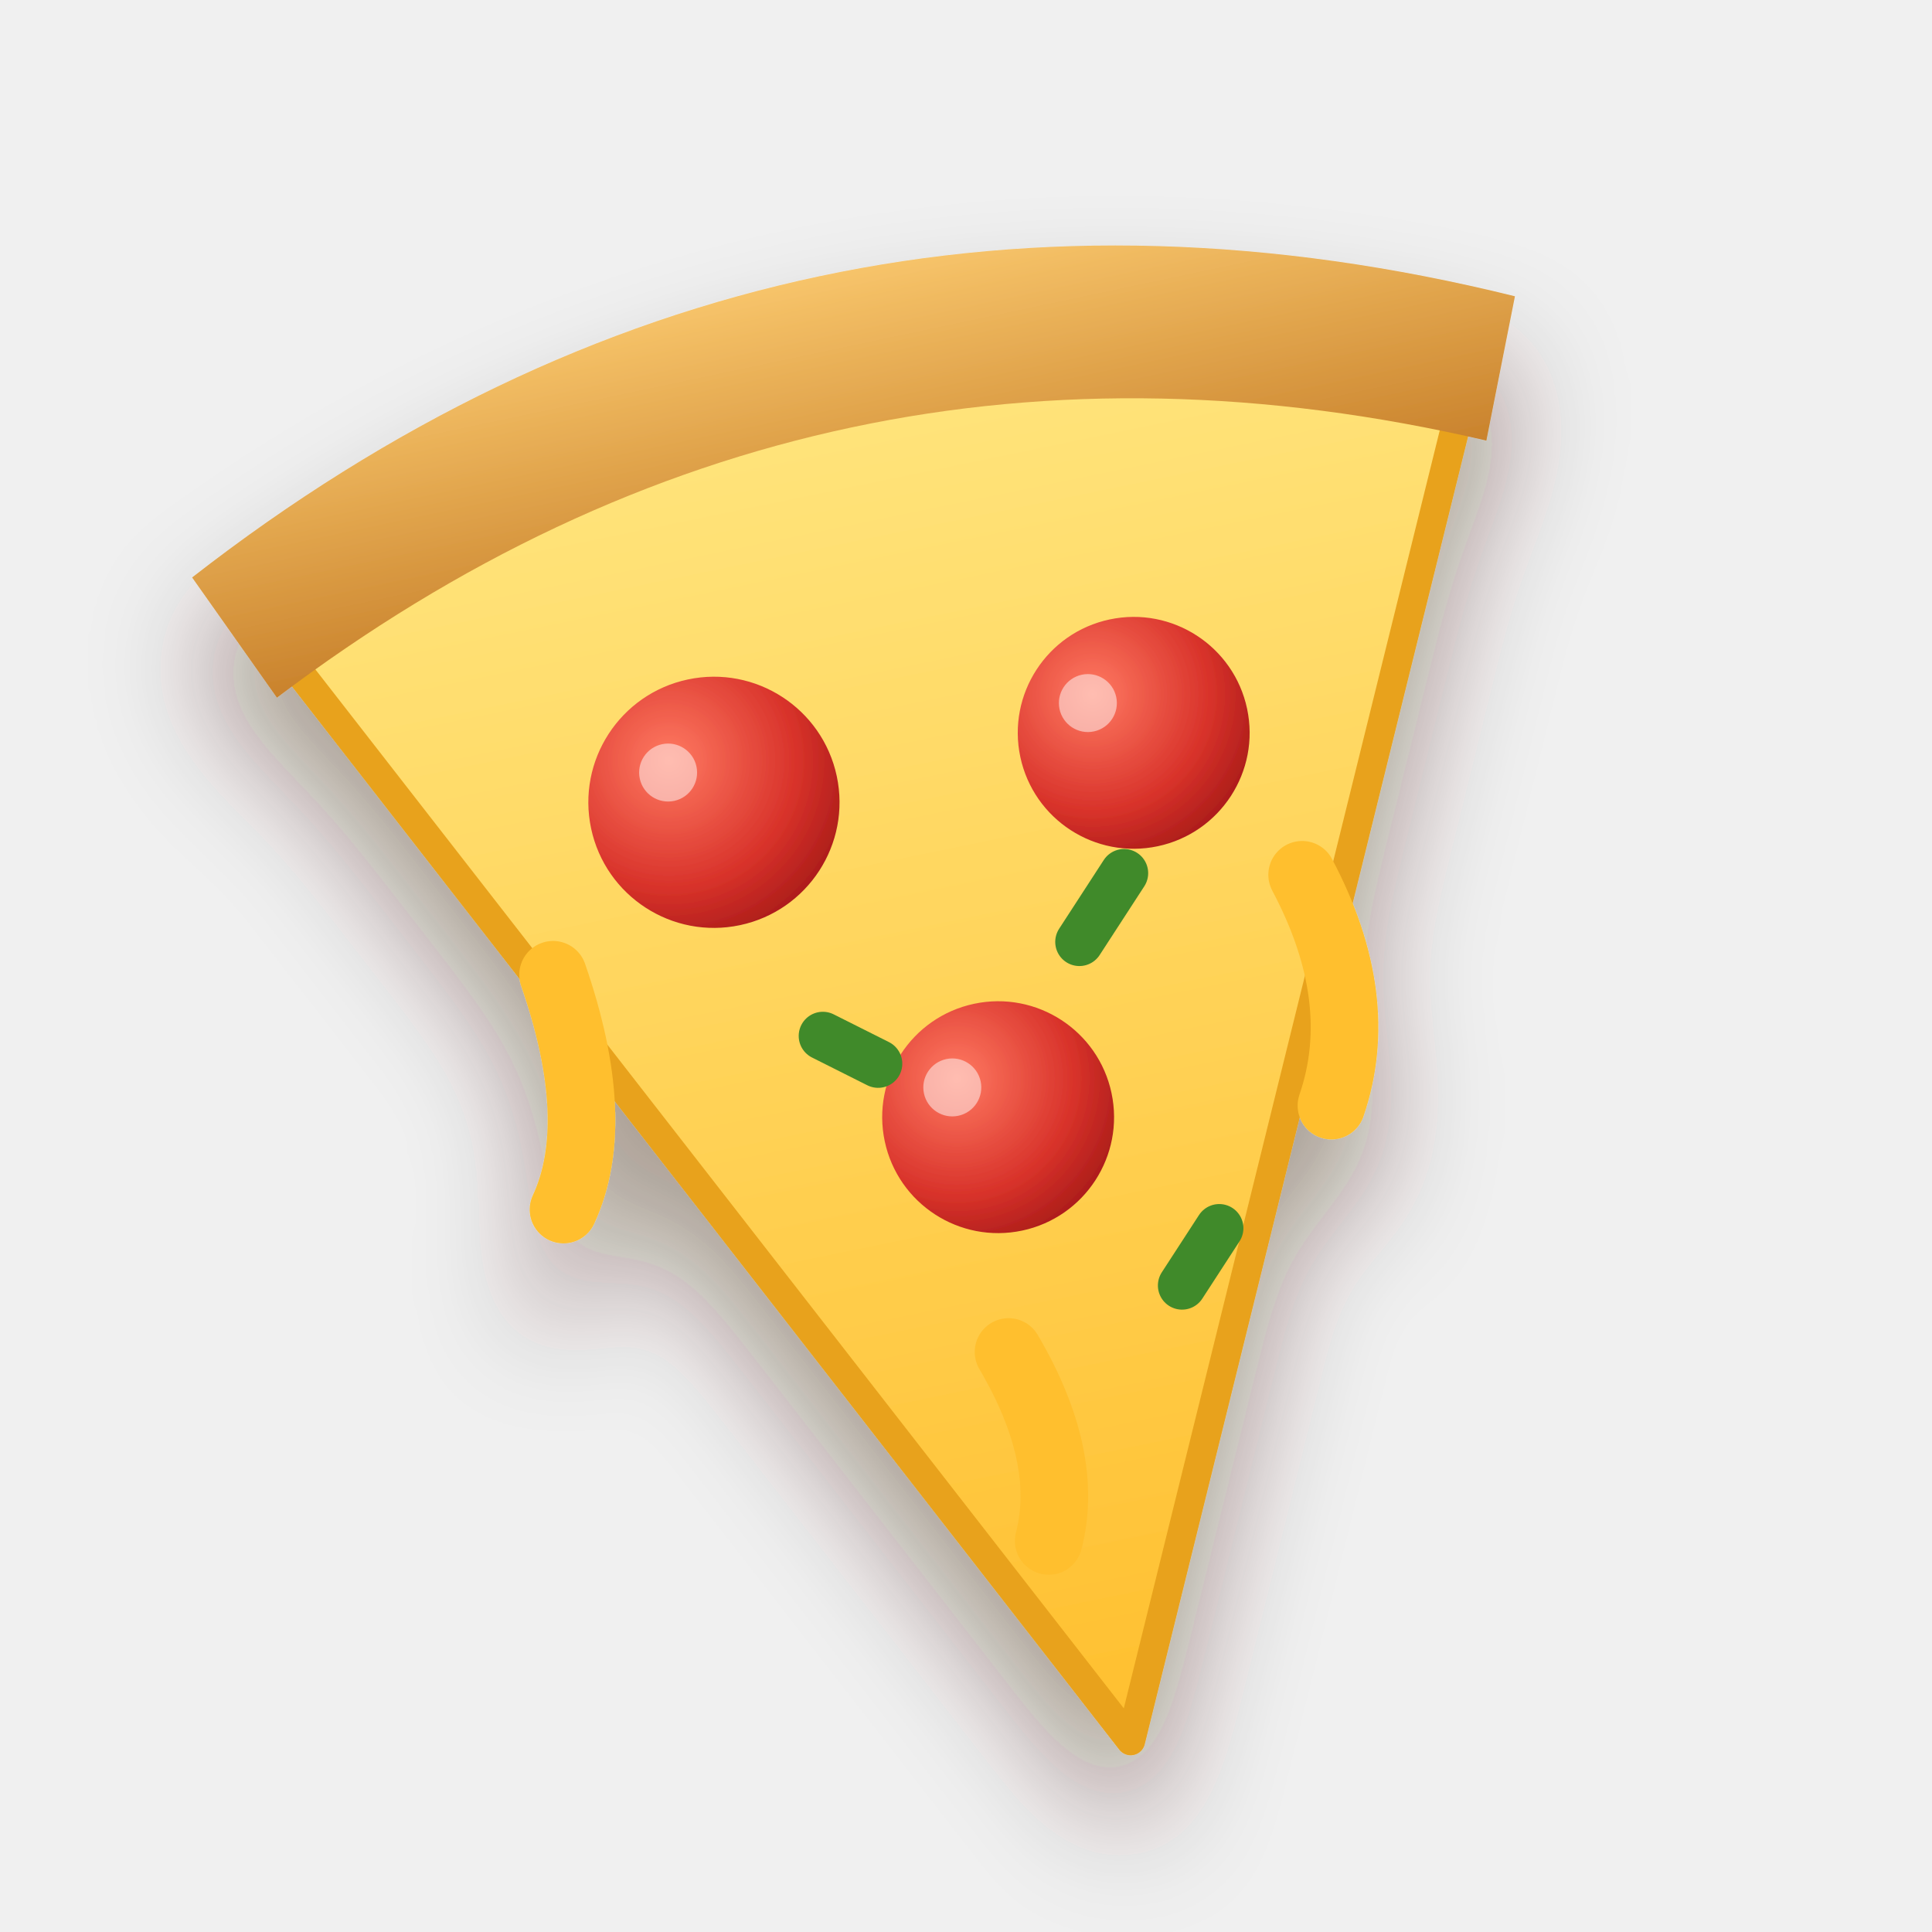
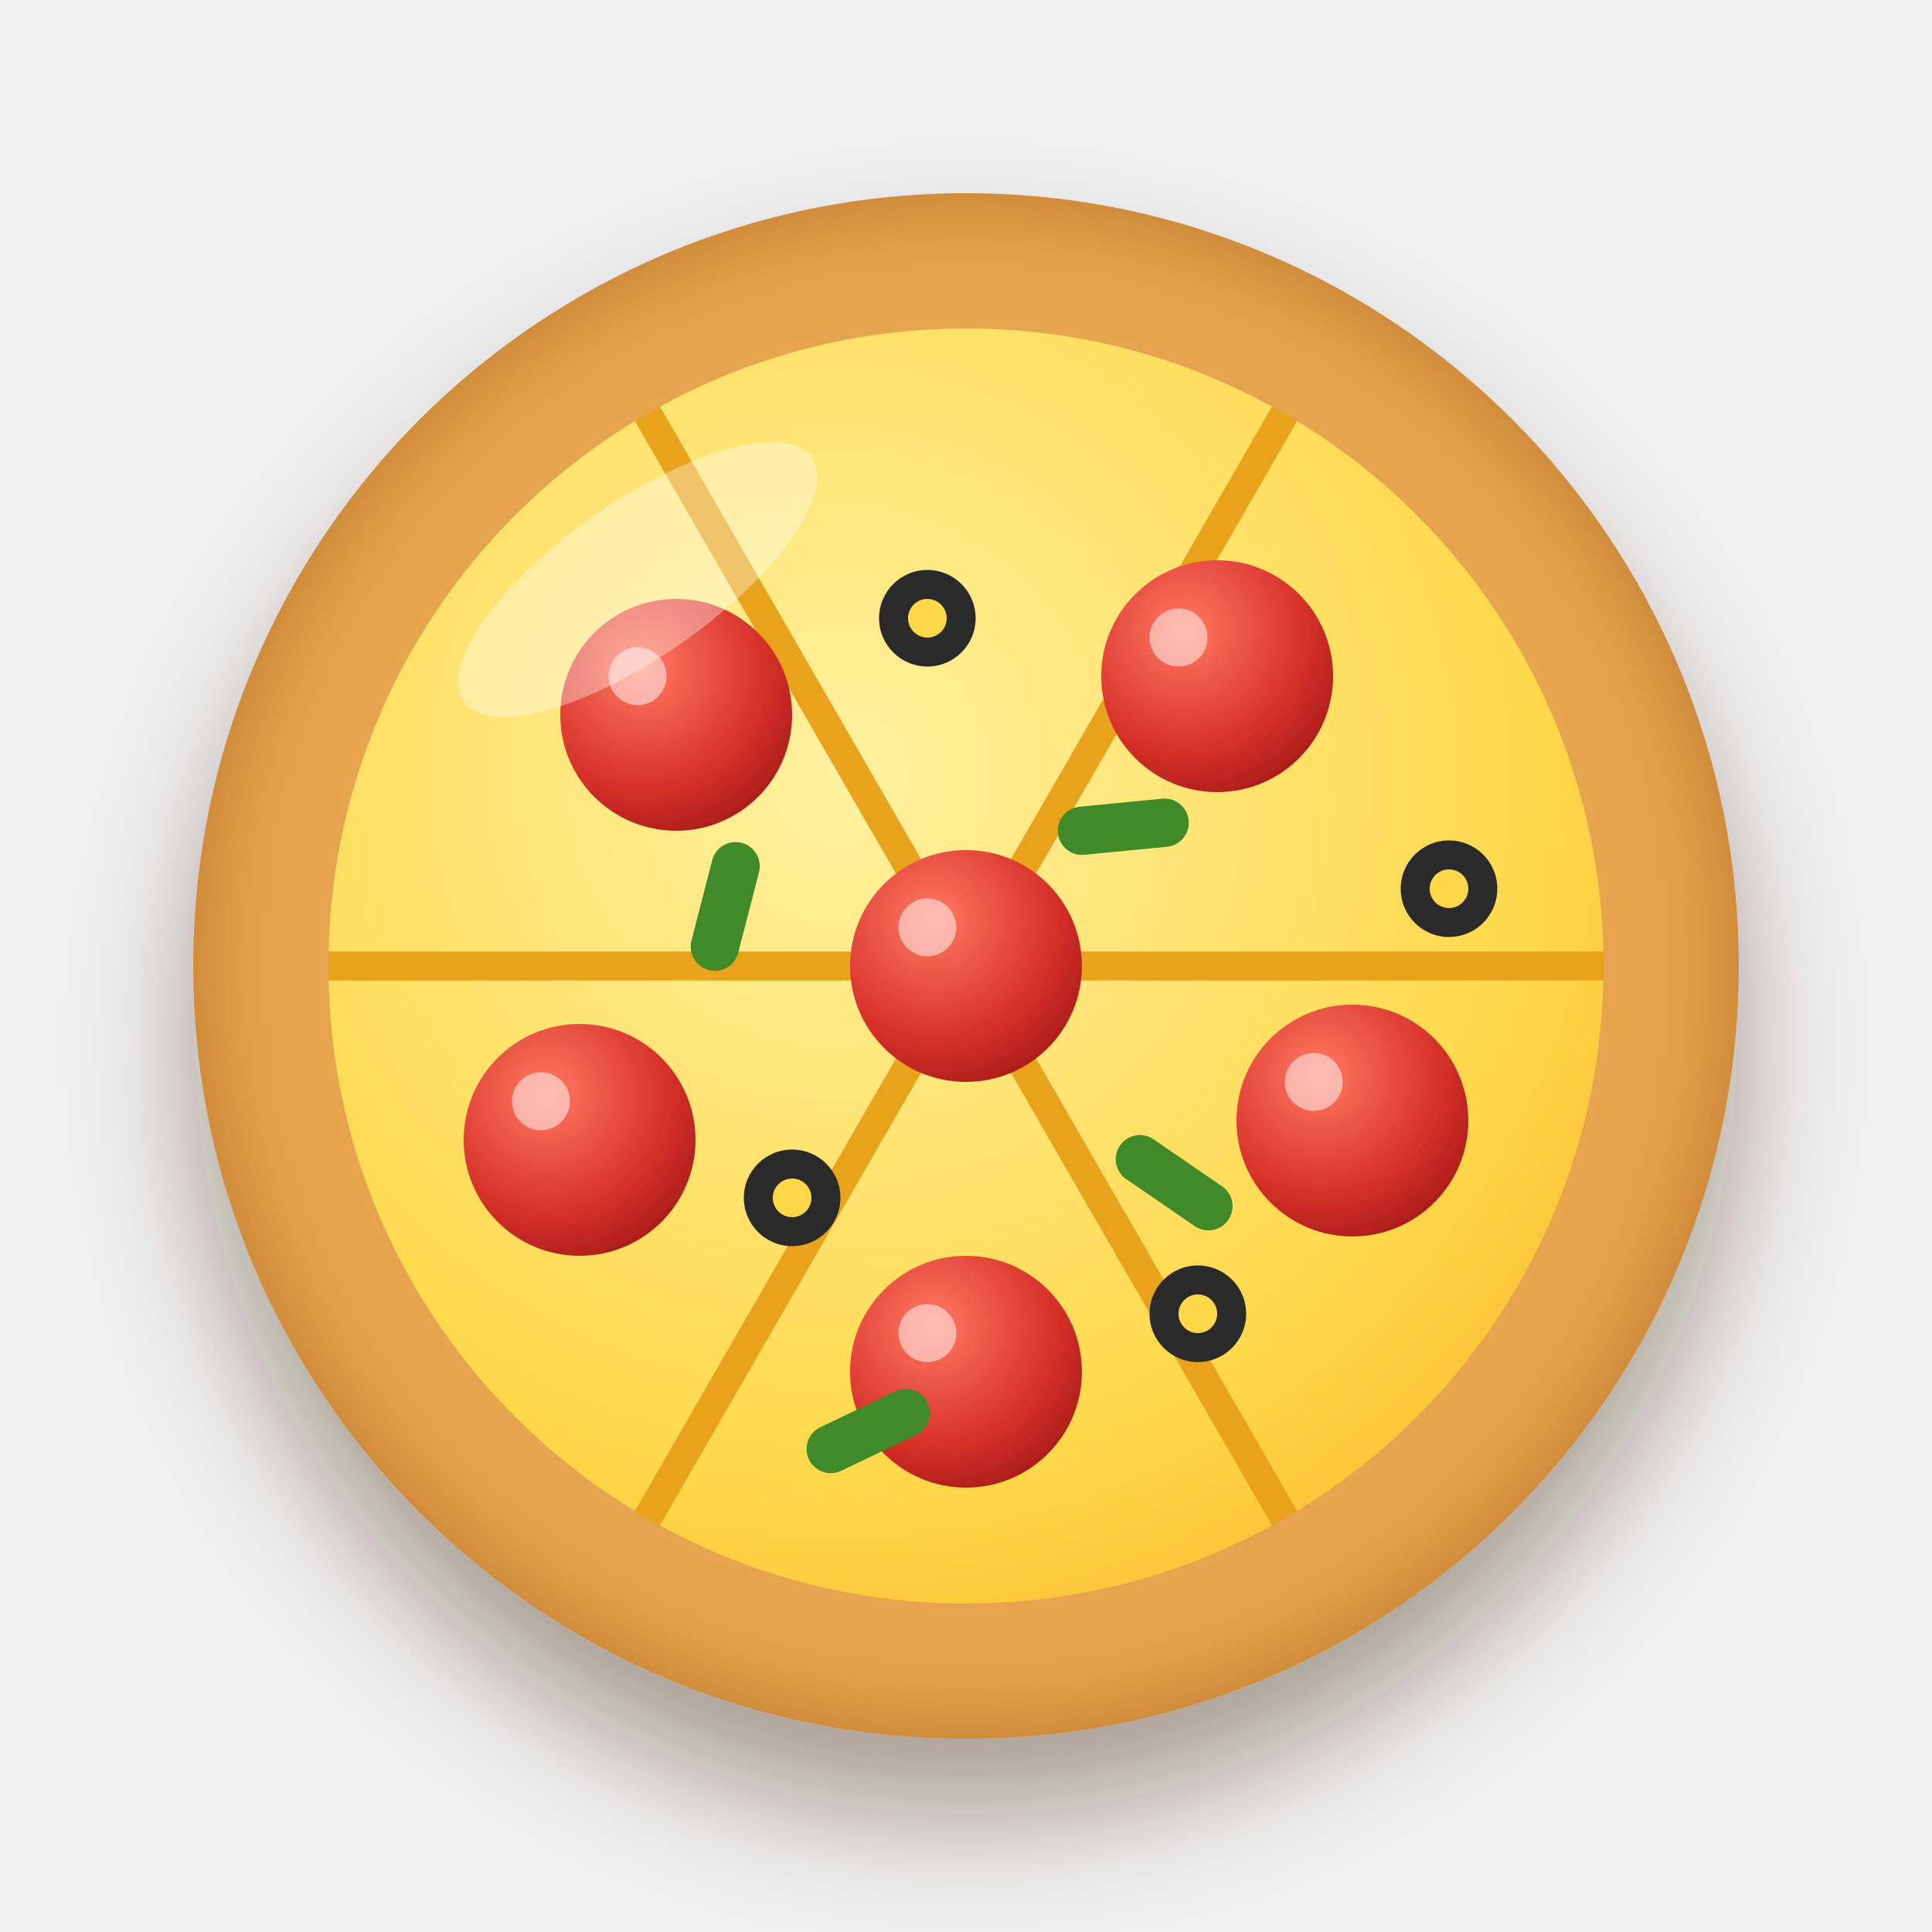
<svg xmlns="http://www.w3.org/2000/svg" viewBox="0 0 200 200">
  <defs>
-     <linearGradient id="crust" x1="0" y1="0" x2="0" y2="1">
+     <radialGradient id="crust" cx="0.5" cy="0.5" r="0.55">
      <stop offset="0" stop-color="#f7c46a" />
-       <stop offset="1" stop-color="#c9822c" />
-     </linearGradient>
-     <linearGradient id="cheese" x1="0" y1="0" x2="0" y2="1">
-       <stop offset="0" stop-color="#ffe680" />
-       <stop offset="1" stop-color="#ffbf2e" />
-     </linearGradient>
+       <stop offset="0.85" stop-color="#e3a04a" />
+       <stop offset="1" stop-color="#b8742a" />
+     </radialGradient>
+     <radialGradient id="cheese" cx="0.4" cy="0.35" r="0.8">
+       <stop offset="0" stop-color="#fff1a0" />
+       <stop offset="0.7" stop-color="#ffd84a" />
+       <stop offset="1" stop-color="#f7b52a" />
+     </radialGradient>
    <radialGradient id="pep" cx="0.36" cy="0.3" r="0.85">
      <stop offset="0" stop-color="#ff7a62" />
      <stop offset="0.6" stop-color="#d8322a" />
      <stop offset="1" stop-color="#9a1414" />
    </radialGradient>
    <filter id="shadow" x="-25%" y="-25%" width="150%" height="160%">
      <feDropShadow dx="0" dy="8" stdDeviation="6" flood-color="#3a1e0a" flood-opacity="0.38" />
    </filter>
  </defs>
  <g filter="url(#shadow)">
-     <g transform="rotate(-12 100 100)">
-       <path d="M100 182 L34 46 Q100 18 166 46 Z" fill="url(#cheese)" stroke="#e8a21c" stroke-width="3" stroke-linejoin="round" />
-       <path d="M30 44 Q100 10 170 44 L164 58 Q100 28 36 58 Z" fill="url(#crust)" />
-       <path d="M58 92 Q60 108 54 116 M136 98 Q140 112 134 122 M96 140 Q100 152 96 160" stroke="#ffbf2e" stroke-width="7" stroke-linecap="round" fill="none" />
-       <circle cx="78" cy="78" r="13" fill="url(#pep)" />
-       <circle cx="122" cy="80" r="12" fill="url(#pep)" />
-       <circle cx="100" cy="116" r="12" fill="url(#pep)" />
-       <circle cx="74" cy="74" r="3" fill="#ffffff" fill-opacity="0.5" />
-       <circle cx="118" cy="76" r="3" fill="#ffffff" fill-opacity="0.5" />
-       <circle cx="96" cy="112" r="3" fill="#ffffff" fill-opacity="0.5" />
-       <path d="M112 100 l6 -6 M84 104 l5 4 M120 132 l-5 5" stroke="#3f8a2a" stroke-width="5" stroke-linecap="round" />
-     </g>
+     <circle cx="100" cy="100" r="80" fill="url(#crust)" />
+     <circle cx="100" cy="100" r="66" fill="url(#cheese)" />
+     <path d="M166.0 100.0 L34.0 100.0" stroke="#e8a21c" stroke-width="3" />
+     <path d="M133.0 157.2 L67.0 42.8" stroke="#e8a21c" stroke-width="3" />
+     <path d="M67.0 157.2 L133.0 42.8" stroke="#e8a21c" stroke-width="3" />
+     <circle cx="70" cy="74" r="12" fill="url(#pep)" />
+     <circle cx="66" cy="70" r="3" fill="#ffffff" fill-opacity="0.5" />
+     <circle cx="126" cy="70" r="12" fill="url(#pep)" />
+     <circle cx="122" cy="66" r="3" fill="#ffffff" fill-opacity="0.5" />
+     <circle cx="140" cy="116" r="12" fill="url(#pep)" />
+     <circle cx="136" cy="112" r="3" fill="#ffffff" fill-opacity="0.5" />
+     <circle cx="100" cy="142" r="12" fill="url(#pep)" />
+     <circle cx="96" cy="138" r="3" fill="#ffffff" fill-opacity="0.5" />
+     <circle cx="60" cy="118" r="12" fill="url(#pep)" />
+     <circle cx="56" cy="114" r="3" fill="#ffffff" fill-opacity="0.5" />
+     <circle cx="100" cy="100" r="12" fill="url(#pep)" />
+     <circle cx="96" cy="96" r="3" fill="#ffffff" fill-opacity="0.5" />
+     <circle cx="96" cy="64" r="5" fill="#2a2a2a" />
+     <circle cx="96" cy="64" r="2" fill="#ffd84a" />
+     <circle cx="150" cy="92" r="5" fill="#2a2a2a" />
+     <circle cx="150" cy="92" r="2" fill="#ffd84a" />
+     <circle cx="82" cy="124" r="5" fill="#2a2a2a" />
+     <circle cx="82" cy="124" r="2" fill="#ffd84a" />
+     <circle cx="124" cy="136" r="5" fill="#2a2a2a" />
+     <circle cx="124" cy="136" r="2" fill="#ffd84a" />
+     <path d="M112 86 l7 -5" stroke="#3f8a2a" stroke-width="5" stroke-linecap="round" transform="rotate(30 112 86)" />
+     <path d="M74 98 l7 -5" stroke="#3f8a2a" stroke-width="5" stroke-linecap="round" transform="rotate(-40 74 98)" />
+     <path d="M118 120 l7 -5" stroke="#3f8a2a" stroke-width="5" stroke-linecap="round" transform="rotate(70 118 120)" />
+     <path d="M86 150 l7 -5" stroke="#3f8a2a" stroke-width="5" stroke-linecap="round" transform="rotate(10 86 150)" />
+     <ellipse cx="66" cy="60" rx="22" ry="8" fill="#ffffff" fill-opacity="0.35" transform="rotate(-35 66 60)" />
  </g>
</svg>
